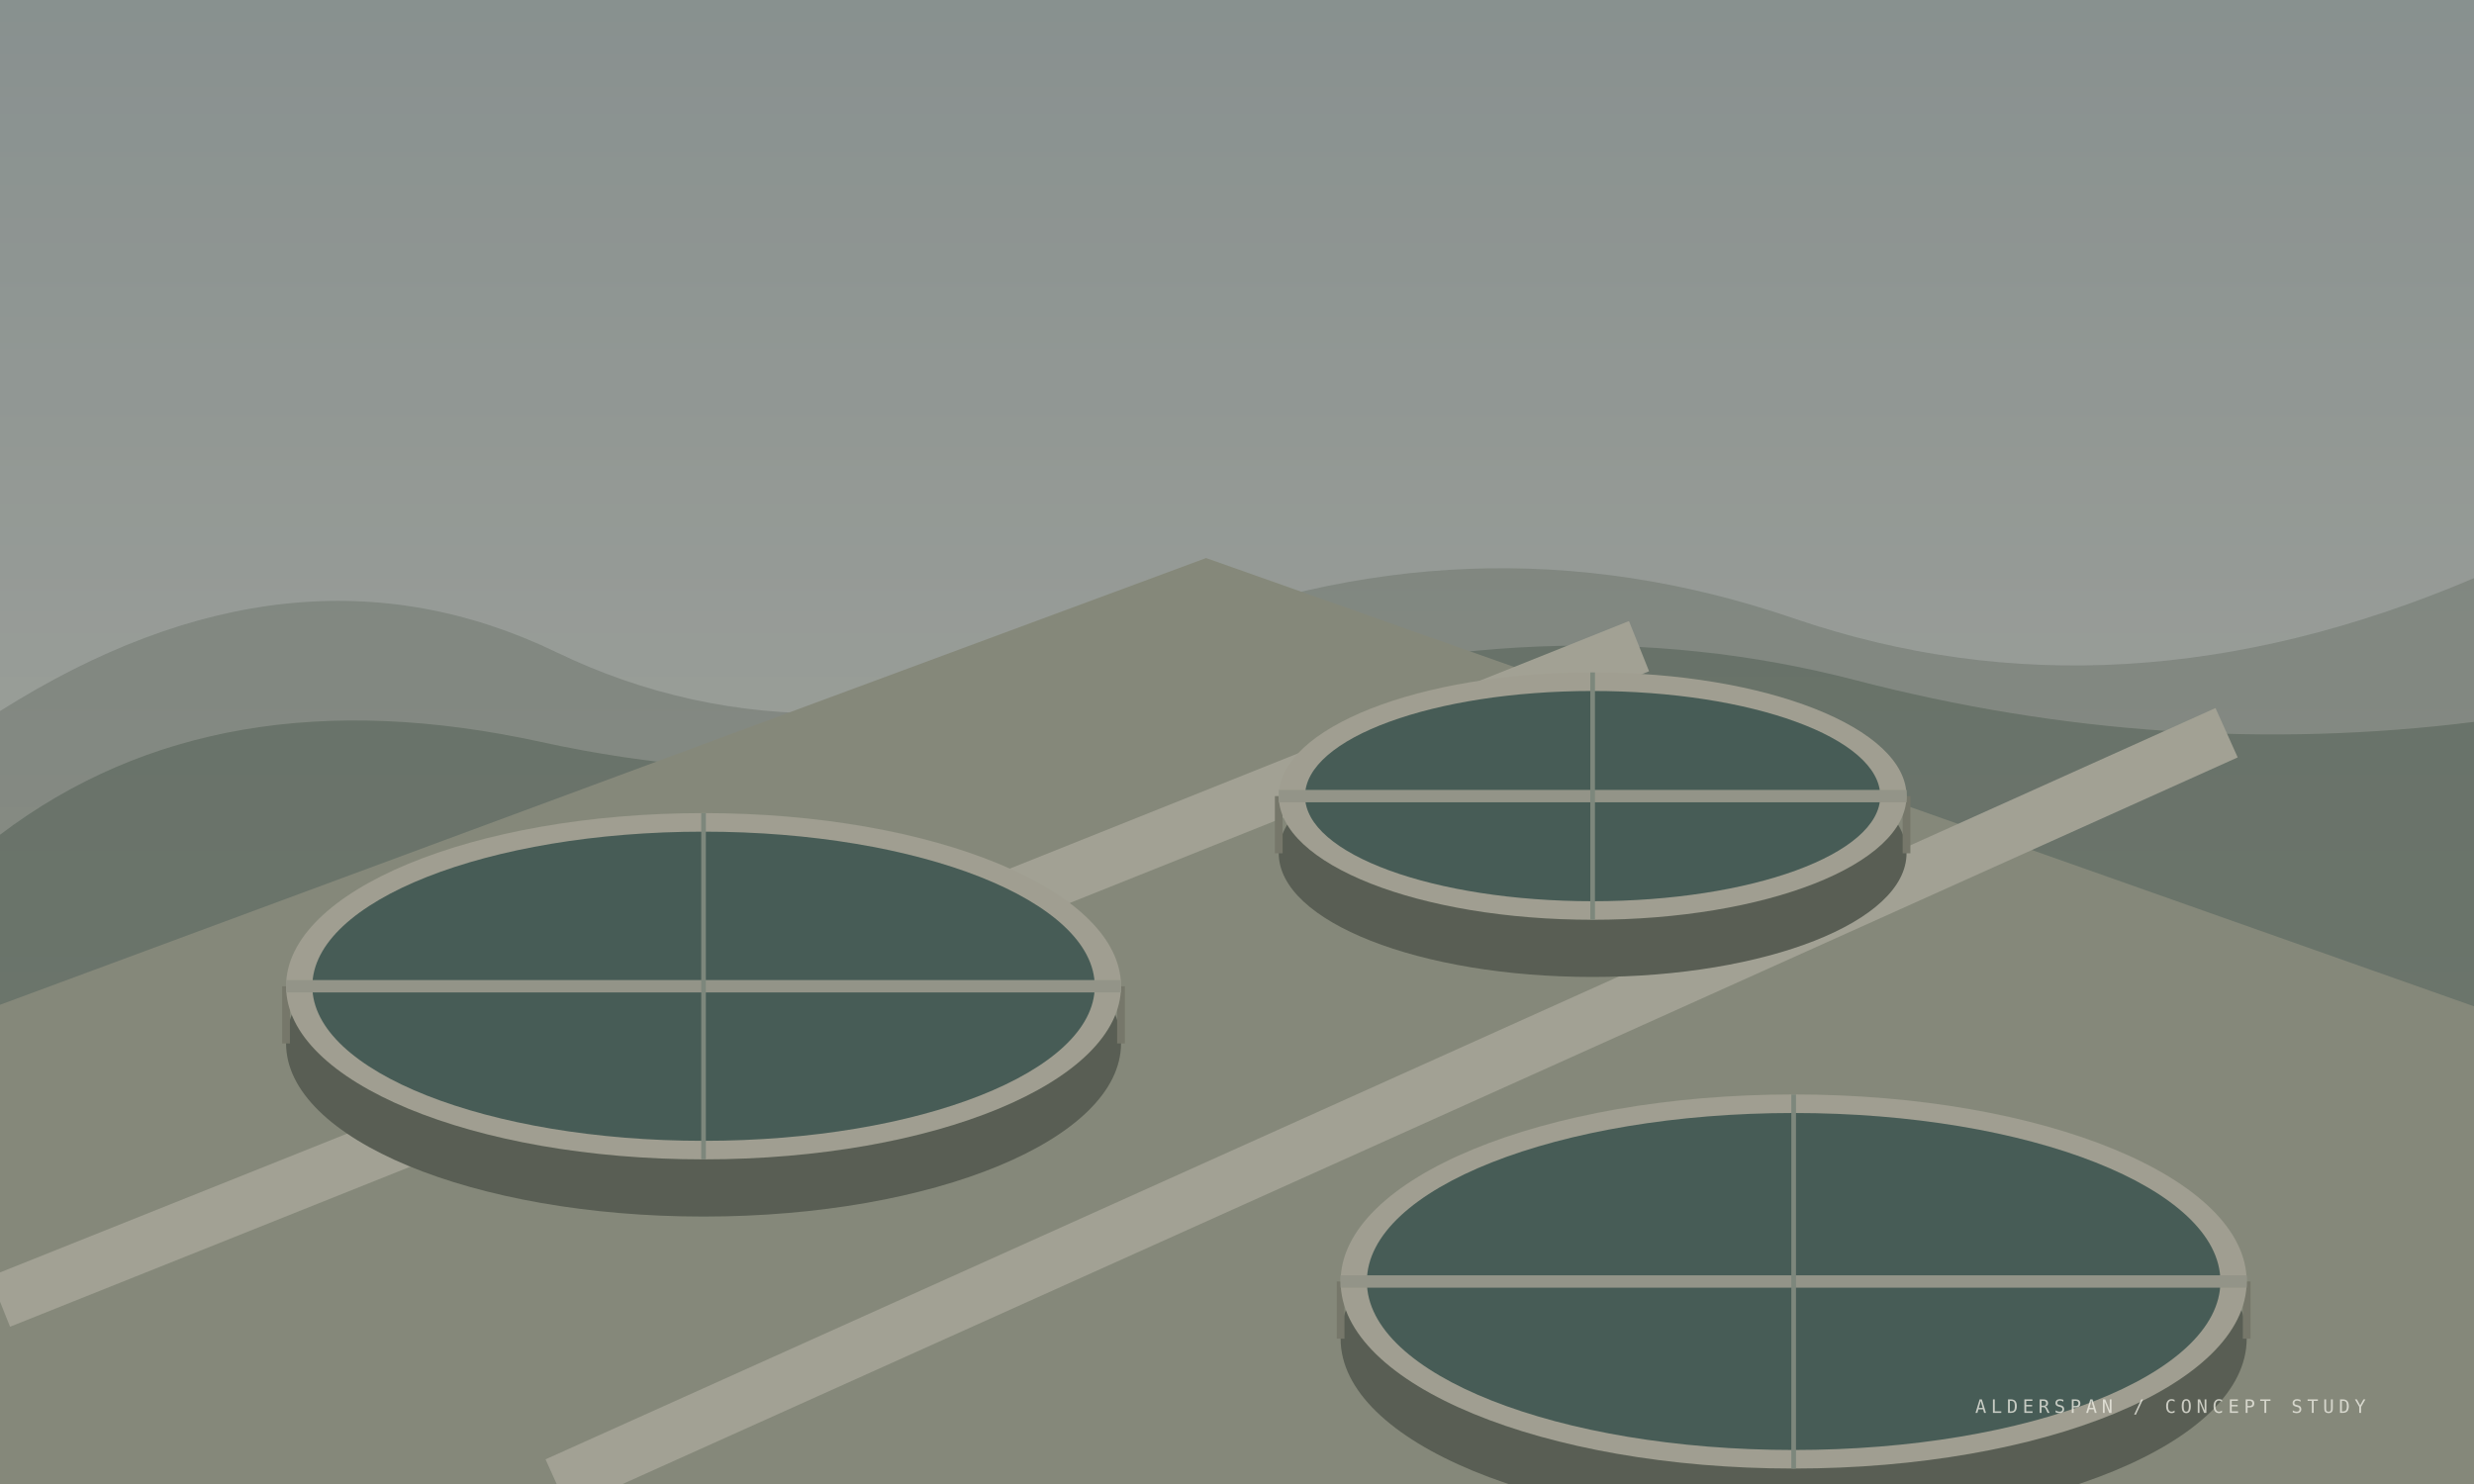
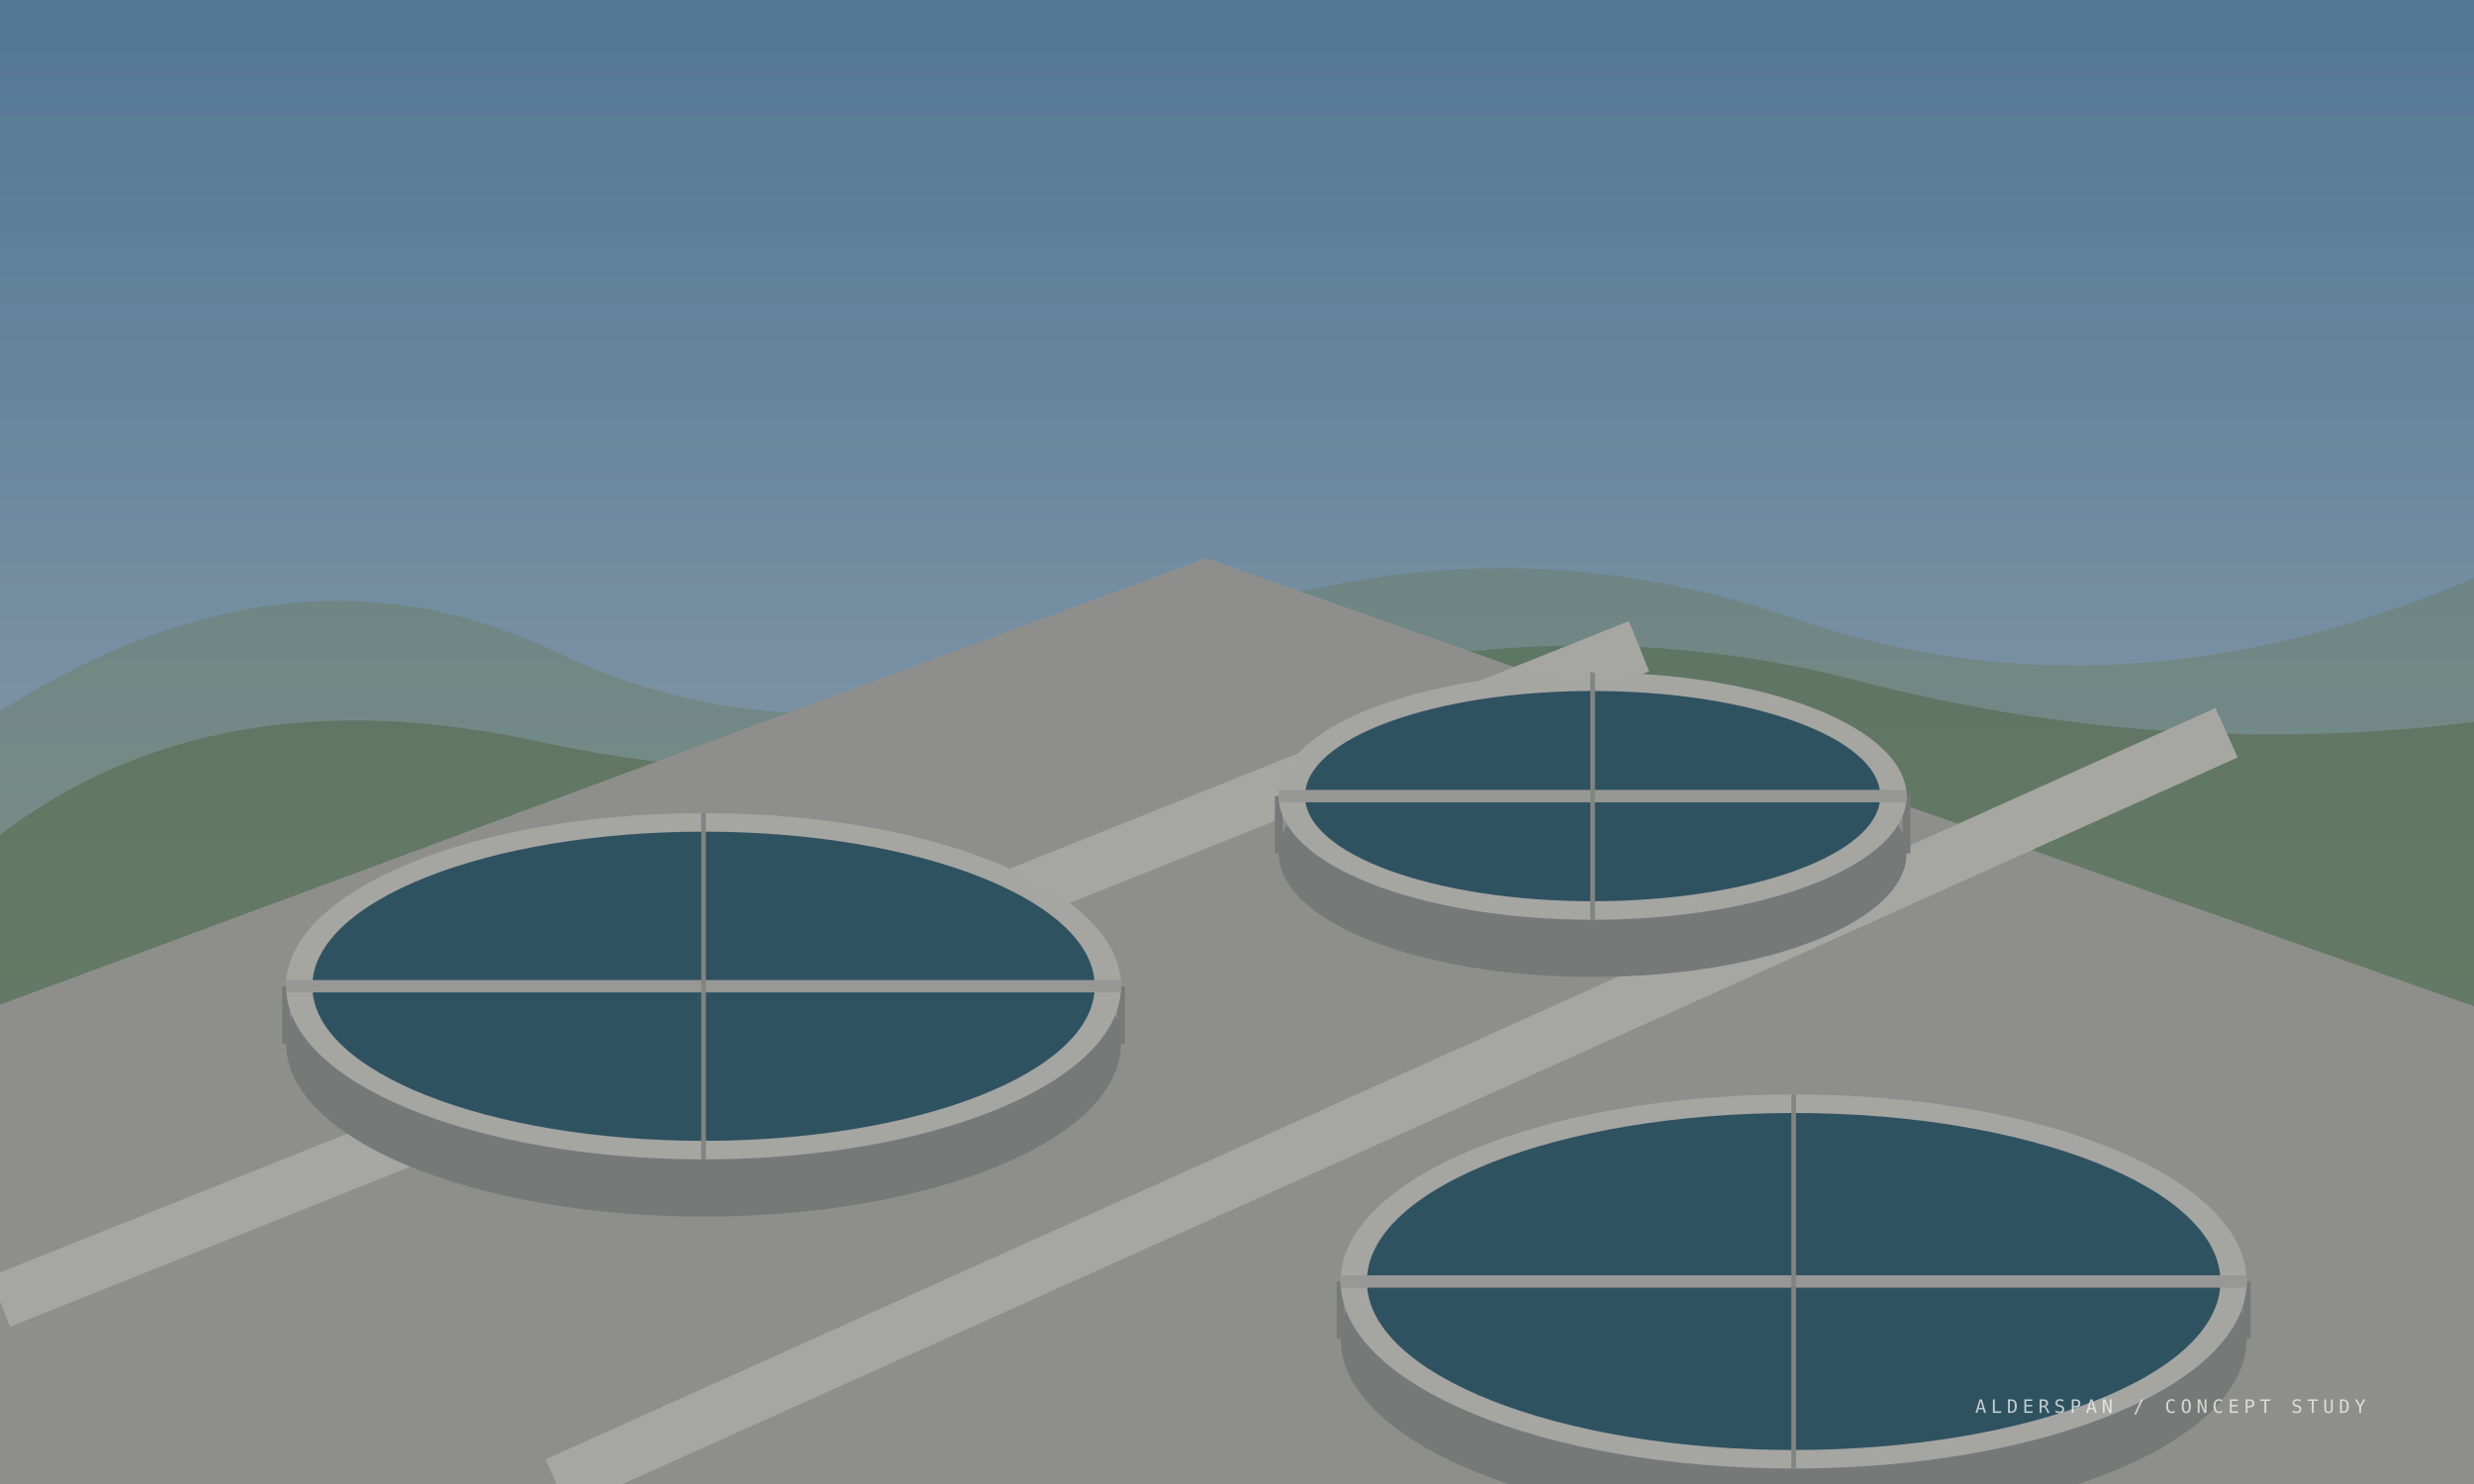
<svg xmlns="http://www.w3.org/2000/svg" viewBox="0 0 1600 960">
  <defs>
    <linearGradient id="sky" x2="0" y2="1">
-       <stop stop-color="#b6c1bf" />
-       <stop offset="1" stop-color="#e3e3d7" />
+       <stop stop-color="#6f9fc6" />
+       <stop offset="1" stop-color="#dae8f0" />
    </linearGradient>
    <linearGradient id="water" x2="0.3" y2="1">
-       <stop stop-color="#82928a" />
-       <stop offset="1" stop-color="#c3c9b9" />
+       <stop stop-color="#3d6b88" />
+       <stop offset="1" stop-color="#93b7c9" />
    </linearGradient>
    <linearGradient id="concrete" x2="0.2" y2="1">
-       <stop stop-color="#d9d6c5" />
-       <stop offset="1" stop-color="#9c9d8d" />
+       <stop stop-color="#e6e6e3" />
+       <stop offset="1" stop-color="#a7a8a4" />
    </linearGradient>
    <filter id="grain">
      <feTurbulence type="fractalNoise" baseFrequency=".65" numOctaves="3" stitchTiles="stitch" />
      <feColorMatrix type="saturate" values="0" />
      <feComponentTransfer>
        <feFuncA type="linear" slope=".12" />
      </feComponentTransfer>
      <feBlend in="SourceGraphic" mode="multiply" />
    </filter>
  </defs>
  <rect width="1600" height="960" fill="url(#sky)" />
-   <path d="M0 460Q190 340 360 422T740 416T1160 400T1600 374V660H0Z" fill="#778376" opacity=".35" />
-   <path d="M0 540Q140 434 350 480T780 457T1200 440T1600 467V740H0Z" fill="#617565" opacity=".45" />
-   <path d="M0 650L780 361 1600 651V960H0Z" fill="#b2b6a3" />
-   <path d="M0 842l1060-424M360 960l1080-486" stroke="#d8d7c6" stroke-width="35" />
-   <ellipse cx="455" cy="675" rx="270" ry="112" fill="#777e70" />
-   <path d="M185 638v37M725 638v37" stroke="#9d9f8d" stroke-width="5" />
-   <ellipse cx="455" cy="638" rx="270" ry="112" fill="#d5d3c1" />
-   <ellipse cx="455" cy="638" rx="253" ry="100" fill="#5f7b73" />
-   <path d="M185 638H725" stroke="#c4c6b5" stroke-width="8" />
-   <path d="M455 526V750" stroke="#a7b4a5" stroke-width="3" />
-   <ellipse cx="1030" cy="552" rx="203" ry="80" fill="#777e70" />
-   <path d="M827 515v37M1233 515v37" stroke="#9d9f8d" stroke-width="5" />
-   <ellipse cx="1030" cy="515" rx="203" ry="80" fill="#d5d3c1" />
-   <ellipse cx="1030" cy="515" rx="186" ry="68" fill="#5f7b73" />
-   <path d="M827 515H1233" stroke="#c4c6b5" stroke-width="8" />
-   <path d="M1030 435V595" stroke="#a7b4a5" stroke-width="3" />
-   <ellipse cx="1160" cy="866" rx="293" ry="121" fill="#777e70" />
-   <path d="M867 829v37M1453 829v37" stroke="#9d9f8d" stroke-width="5" />
-   <ellipse cx="1160" cy="829" rx="293" ry="121" fill="#d5d3c1" />
-   <ellipse cx="1160" cy="829" rx="276" ry="109" fill="#5f7b73" />
-   <path d="M867 829H1453" stroke="#c4c6b5" stroke-width="8" />
-   <path d="M1160 708V950" stroke="#a7b4a5" stroke-width="3" />
+   <path d="M0 460Q190 340 360 422T740 416T1160 400T1600 374V660H0Z" fill="#86a06a" opacity=".35" />
+   <path d="M0 540Q140 434 350 480T780 457T1200 440T1600 467V740H0Z" fill="#62814d" opacity=".45" />
+   <path d="M0 650L780 361 1600 651V960H0Z" fill="#bdbfbc" />
+   <path d="M0 842l1060-424M360 960l1080-486" stroke="#dededa" stroke-width="35" />
+   <ellipse cx="455" cy="675" rx="270" ry="112" fill="#9fa1a0" />
+   <path d="M185 638v37M725 638v37" stroke="#9fa1a0" stroke-width="5" />
+   <ellipse cx="455" cy="638" rx="270" ry="112" fill="#dcdcd8" />
+   <ellipse cx="455" cy="638" rx="253" ry="100" fill="#3f6d82" />
+   <path d="M185 638H725" stroke="#c9cbc8" stroke-width="8" />
+   <path d="M455 526V750" stroke="#adb0ae" stroke-width="3" />
+   <ellipse cx="1030" cy="552" rx="203" ry="80" fill="#9fa1a0" />
+   <path d="M827 515v37M1233 515v37" stroke="#9fa1a0" stroke-width="5" />
+   <ellipse cx="1030" cy="515" rx="203" ry="80" fill="#dcdcd8" />
+   <ellipse cx="1030" cy="515" rx="186" ry="68" fill="#3f6d82" />
+   <path d="M827 515H1233" stroke="#c9cbc8" stroke-width="8" />
+   <path d="M1030 435V595" stroke="#adb0ae" stroke-width="3" />
+   <ellipse cx="1160" cy="866" rx="293" ry="121" fill="#9fa1a0" />
+   <path d="M867 829v37M1453 829v37" stroke="#9fa1a0" stroke-width="5" />
+   <ellipse cx="1160" cy="829" rx="293" ry="121" fill="#dcdcd8" />
+   <ellipse cx="1160" cy="829" rx="276" ry="109" fill="#3f6d82" />
+   <path d="M867 829H1453" stroke="#c9cbc8" stroke-width="8" />
+   <path d="M1160 708V950" stroke="#adb0ae" stroke-width="3" />
  <rect width="1600" height="960" opacity=".25" filter="url(#grain)" />
-   <text x="1530" y="914" text-anchor="end" fill="#f1f0e7" opacity=".75" font-size="12" font-family="monospace" letter-spacing="3">ALDERSPAN / CONCEPT STUDY</text>
+   <text x="1530" y="914" text-anchor="end" fill="#f5f5f2" opacity=".75" font-size="12" font-family="monospace" letter-spacing="3">ALDERSPAN / CONCEPT STUDY</text>
</svg>
